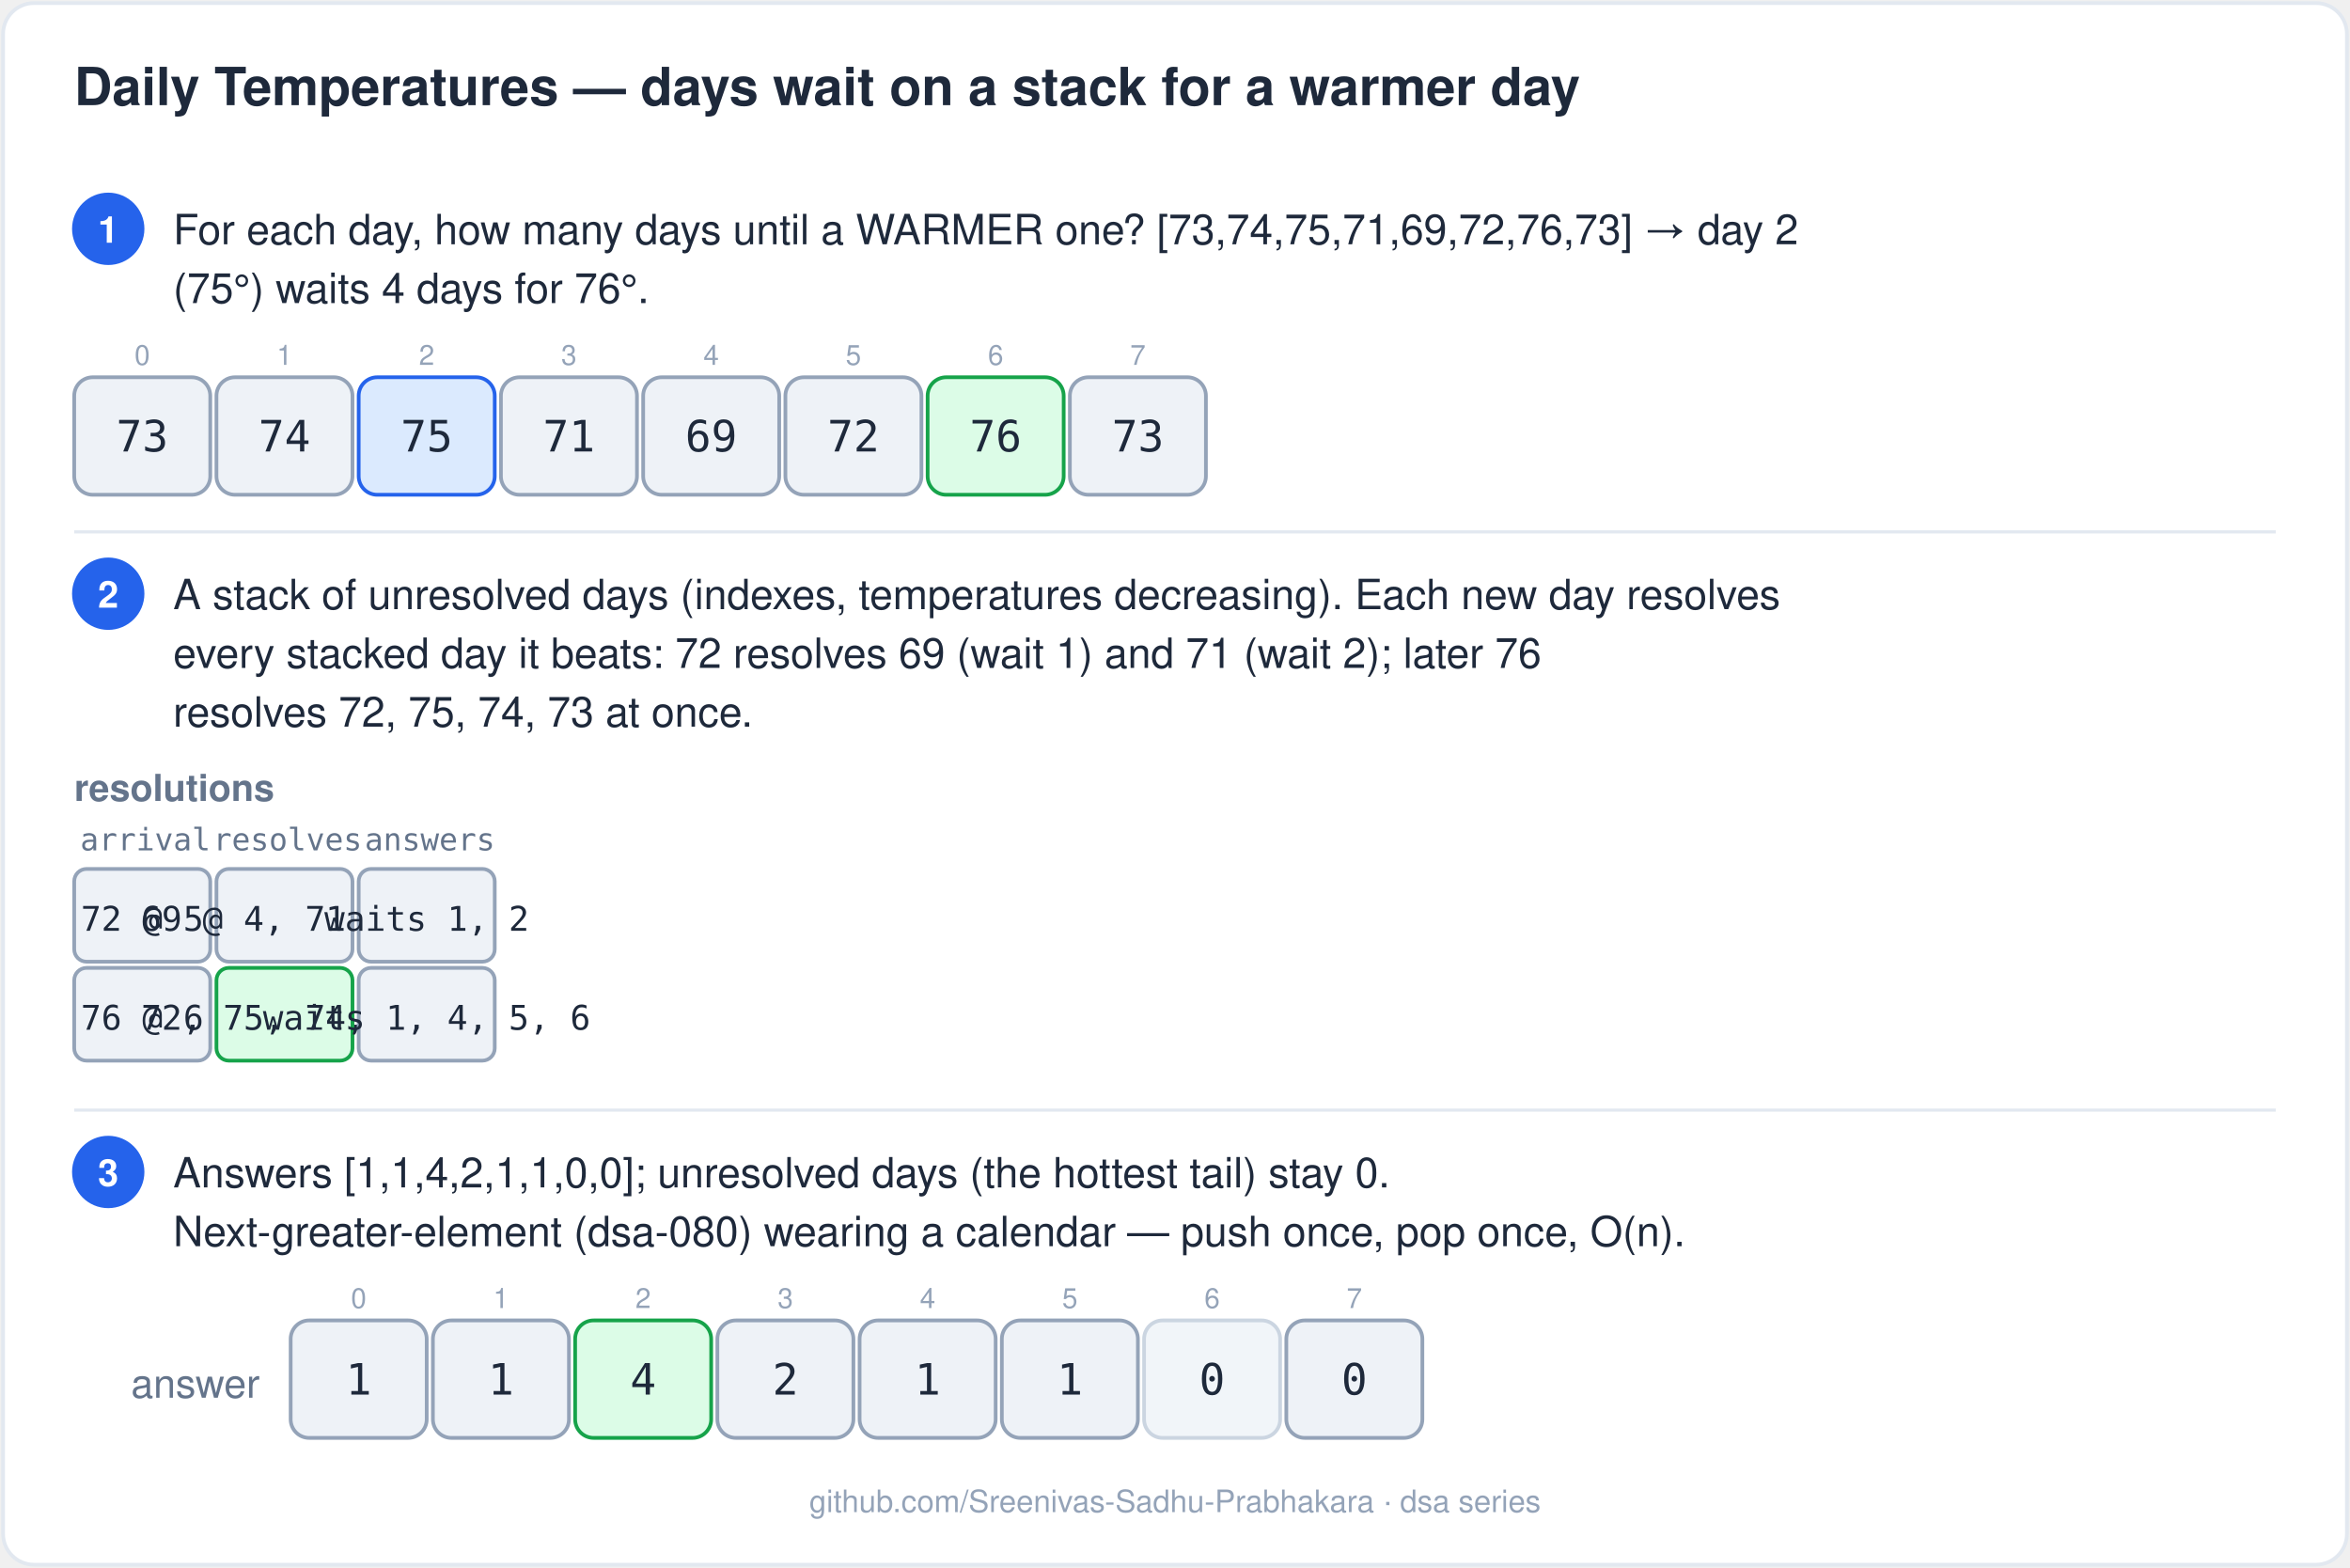
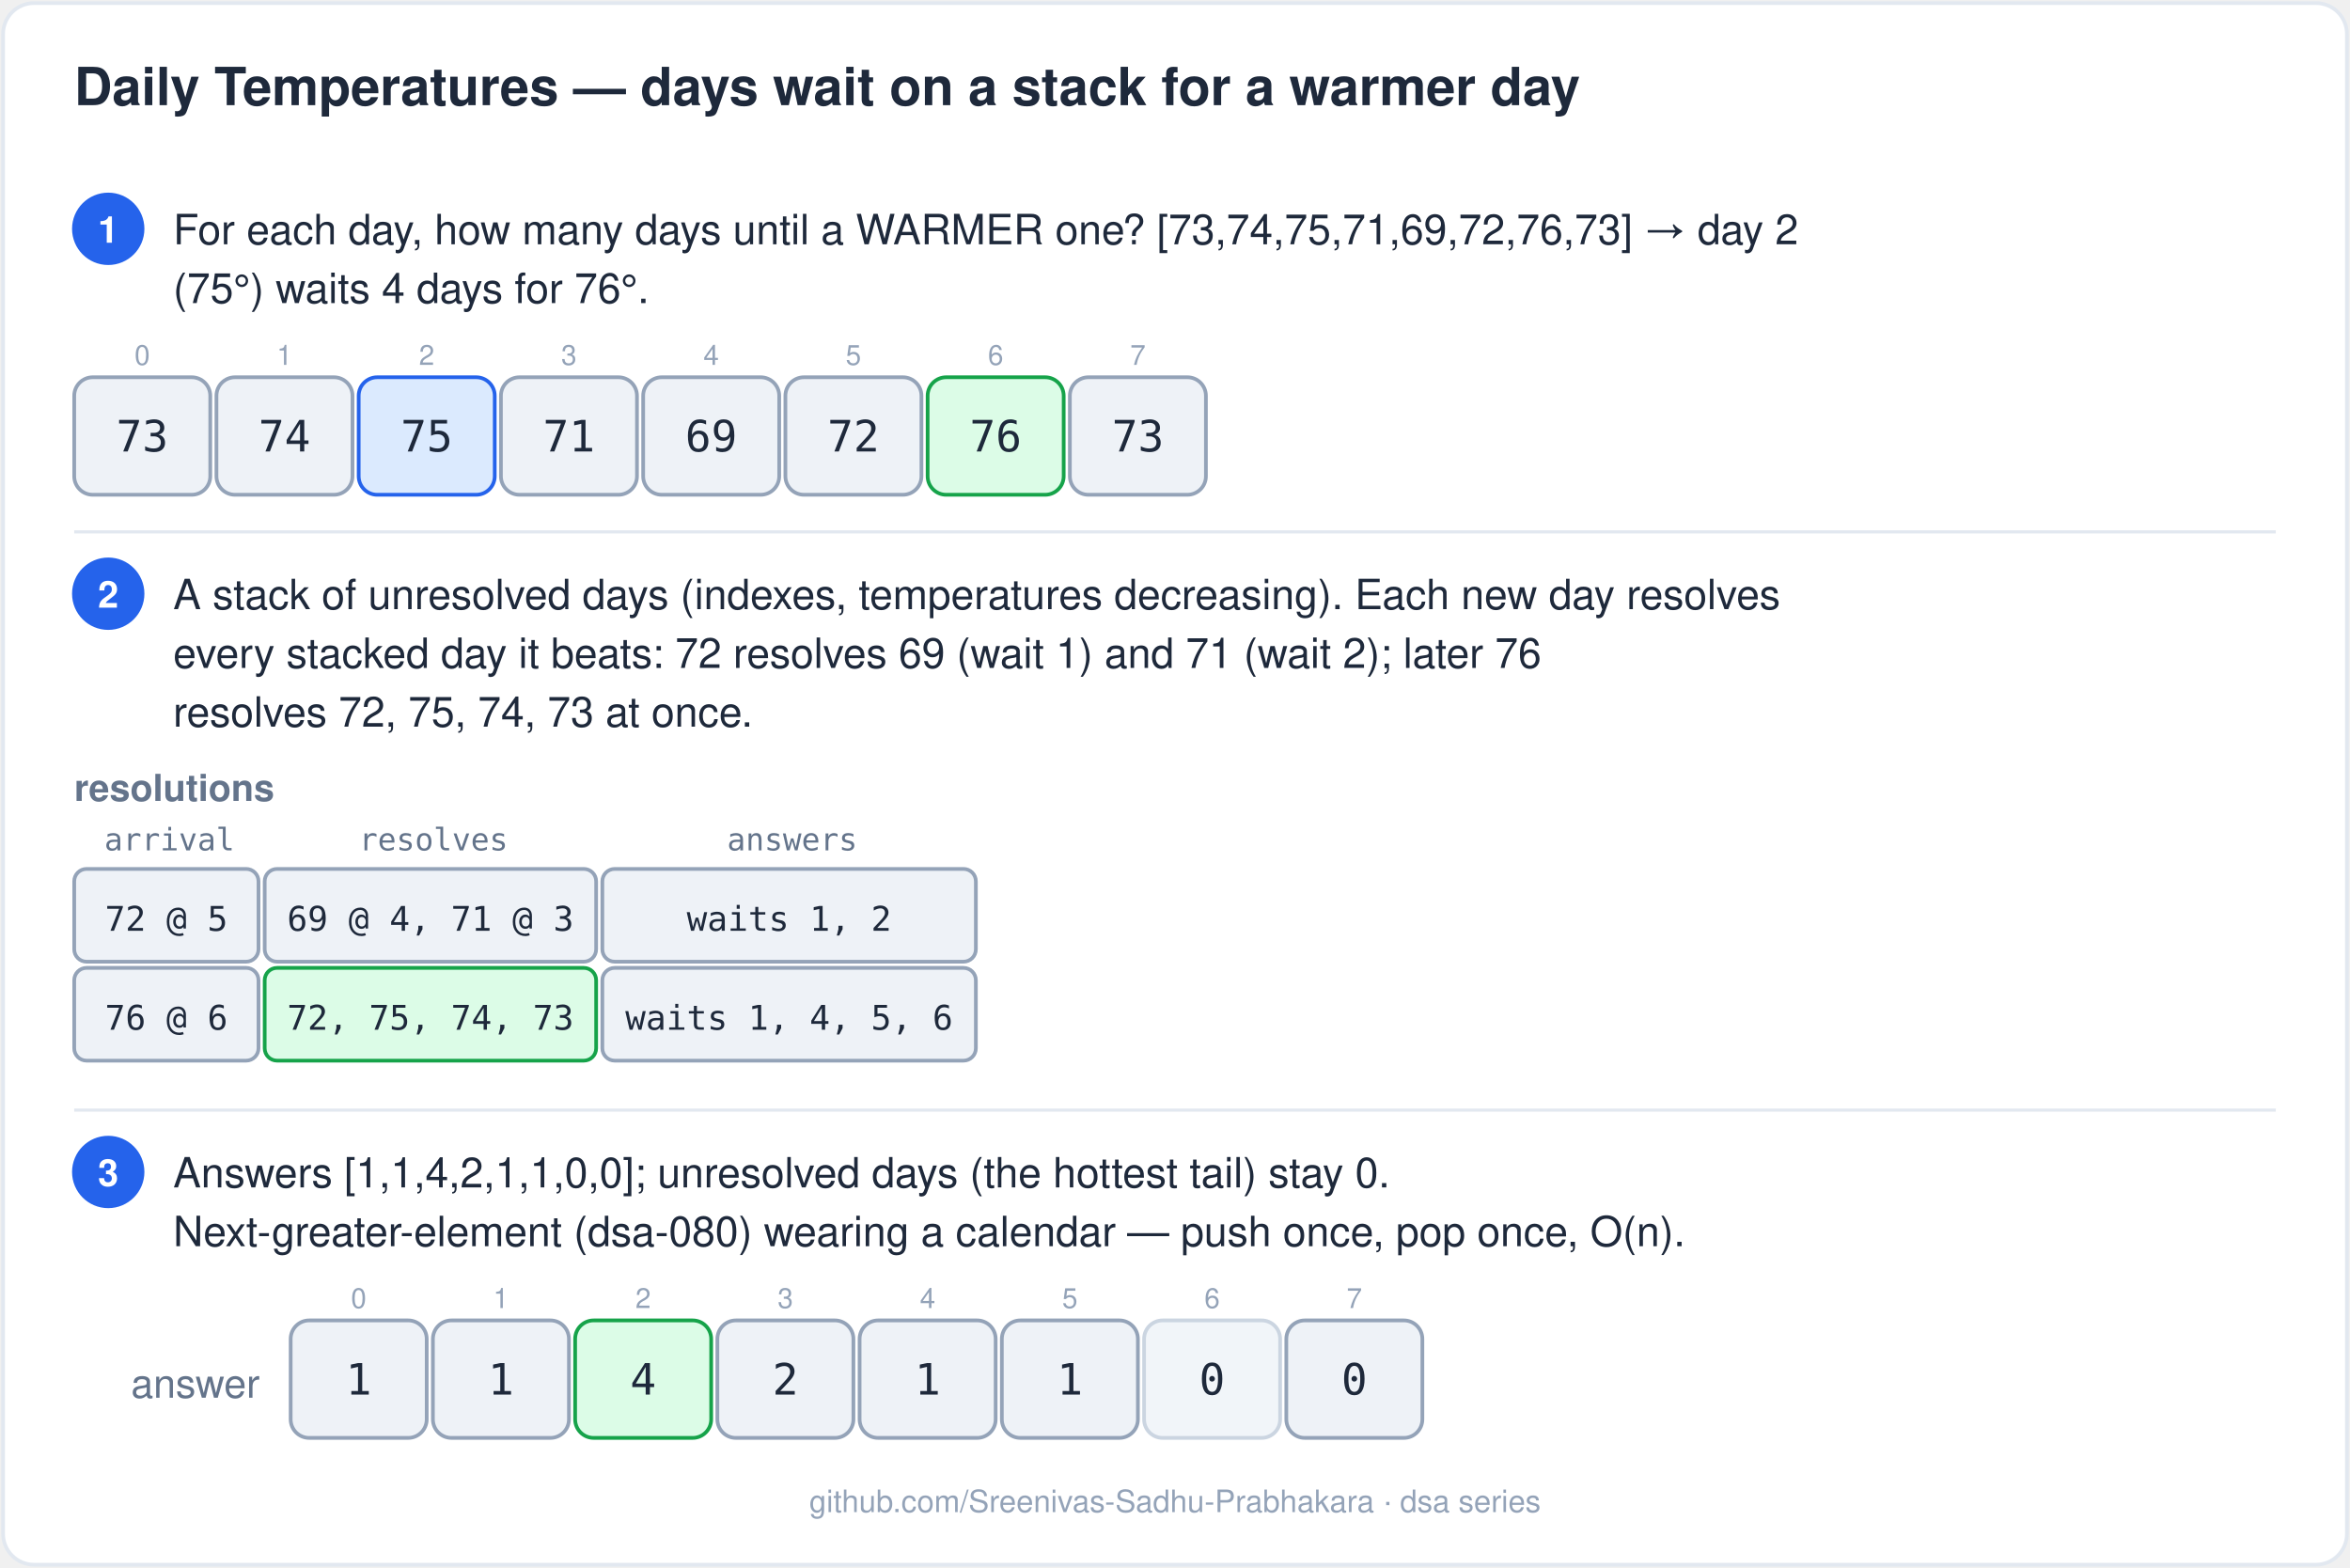
<svg xmlns="http://www.w3.org/2000/svg" width="760" height="507" viewBox="0 0 760 507" role="img" aria-label="Step-by-step visual walkthrough">
  <defs>
    <marker id="arr" markerWidth="8" markerHeight="8" refX="6" refY="3" orient="auto">
      <path d="M0,0 L7,3 L0,6 z" fill="context-stroke" />
    </marker>
  </defs>
  <rect x="1.0" y="1.0" width="758.0" height="505.0" rx="10" fill="#ffffff" stroke="#e2e8f0" stroke-width="1.2" />
  <text x="24.0" y="34.0" font-family="-apple-system,Segoe UI,Helvetica,Arial,sans-serif" font-size="17" fill="#1e293b" text-anchor="start" font-weight="600">Daily Temperatures — days wait on a stack for a warmer day</text>
  <circle cx="35.0" cy="74.0" r="11" fill="#2563eb" stroke="#2563eb" stroke-width="1.4" />
  <text x="35.0" y="78.5" font-family="-apple-system,Segoe UI,Helvetica,Arial,sans-serif" font-size="12" fill="#ffffff" text-anchor="middle" font-weight="600">1</text>
  <text x="56.0" y="79.0" font-family="-apple-system,Segoe UI,Helvetica,Arial,sans-serif" font-size="13.5" fill="#1e293b" text-anchor="start">For each day, how many days until a WARMER one? [73,74,75,71,69,72,76,73] → day 2</text>
  <text x="56.0" y="98.0" font-family="-apple-system,Segoe UI,Helvetica,Arial,sans-serif" font-size="13.5" fill="#1e293b" text-anchor="start">(75°) waits 4 days for 76°.</text>
  <rect x="24.0" y="122.0" width="44.0" height="38.0" rx="6" fill="#eef2f7" stroke="#94a3b8" stroke-width="1.2" />
  <text x="46.0" y="146.0" font-family="ui-monospace,Menlo,monospace" font-size="14" fill="#1e293b" text-anchor="middle">73</text>
  <text x="46.0" y="118.0" font-family="-apple-system,Segoe UI,Helvetica,Arial,sans-serif" font-size="9" fill="#94a3b8" text-anchor="middle">0</text>
  <rect x="70.0" y="122.0" width="44.0" height="38.0" rx="6" fill="#eef2f7" stroke="#94a3b8" stroke-width="1.2" />
  <text x="92.0" y="146.0" font-family="ui-monospace,Menlo,monospace" font-size="14" fill="#1e293b" text-anchor="middle">74</text>
  <text x="92.0" y="118.0" font-family="-apple-system,Segoe UI,Helvetica,Arial,sans-serif" font-size="9" fill="#94a3b8" text-anchor="middle">1</text>
  <rect x="116.0" y="122.0" width="44.0" height="38.0" rx="6" fill="#dbeafe" stroke="#2563eb" stroke-width="1.2" />
  <text x="138.0" y="146.0" font-family="ui-monospace,Menlo,monospace" font-size="14" fill="#1e293b" text-anchor="middle">75</text>
  <text x="138.0" y="118.0" font-family="-apple-system,Segoe UI,Helvetica,Arial,sans-serif" font-size="9" fill="#94a3b8" text-anchor="middle">2</text>
  <rect x="162.0" y="122.0" width="44.0" height="38.0" rx="6" fill="#eef2f7" stroke="#94a3b8" stroke-width="1.2" />
  <text x="184.0" y="146.0" font-family="ui-monospace,Menlo,monospace" font-size="14" fill="#1e293b" text-anchor="middle">71</text>
  <text x="184.0" y="118.0" font-family="-apple-system,Segoe UI,Helvetica,Arial,sans-serif" font-size="9" fill="#94a3b8" text-anchor="middle">3</text>
  <rect x="208.0" y="122.0" width="44.0" height="38.0" rx="6" fill="#eef2f7" stroke="#94a3b8" stroke-width="1.2" />
  <text x="230.0" y="146.0" font-family="ui-monospace,Menlo,monospace" font-size="14" fill="#1e293b" text-anchor="middle">69</text>
  <text x="230.0" y="118.0" font-family="-apple-system,Segoe UI,Helvetica,Arial,sans-serif" font-size="9" fill="#94a3b8" text-anchor="middle">4</text>
  <rect x="254.0" y="122.0" width="44.0" height="38.0" rx="6" fill="#eef2f7" stroke="#94a3b8" stroke-width="1.2" />
  <text x="276.0" y="146.0" font-family="ui-monospace,Menlo,monospace" font-size="14" fill="#1e293b" text-anchor="middle">72</text>
  <text x="276.0" y="118.0" font-family="-apple-system,Segoe UI,Helvetica,Arial,sans-serif" font-size="9" fill="#94a3b8" text-anchor="middle">5</text>
  <rect x="300.0" y="122.0" width="44.0" height="38.0" rx="6" fill="#dcfce7" stroke="#16a34a" stroke-width="1.2" />
  <text x="322.0" y="146.0" font-family="ui-monospace,Menlo,monospace" font-size="14" fill="#1e293b" text-anchor="middle">76</text>
  <text x="322.0" y="118.0" font-family="-apple-system,Segoe UI,Helvetica,Arial,sans-serif" font-size="9" fill="#94a3b8" text-anchor="middle">6</text>
  <rect x="346.0" y="122.0" width="44.0" height="38.0" rx="6" fill="#eef2f7" stroke="#94a3b8" stroke-width="1.2" />
  <text x="368.0" y="146.0" font-family="ui-monospace,Menlo,monospace" font-size="14" fill="#1e293b" text-anchor="middle">73</text>
  <text x="368.0" y="118.0" font-family="-apple-system,Segoe UI,Helvetica,Arial,sans-serif" font-size="9" fill="#94a3b8" text-anchor="middle">7</text>
  <line x1="24.0" y1="172.0" x2="736.0" y2="172.0" stroke="#e2e8f0" stroke-width="1" />
  <circle cx="35.0" cy="192.0" r="11" fill="#2563eb" stroke="#2563eb" stroke-width="1.4" />
  <text x="35.0" y="196.5" font-family="-apple-system,Segoe UI,Helvetica,Arial,sans-serif" font-size="12" fill="#ffffff" text-anchor="middle" font-weight="600">2</text>
  <text x="56.0" y="197.0" font-family="-apple-system,Segoe UI,Helvetica,Arial,sans-serif" font-size="13.5" fill="#1e293b" text-anchor="start">A stack of unresolved days (indexes, temperatures decreasing). Each new day resolves</text>
  <text x="56.0" y="216.0" font-family="-apple-system,Segoe UI,Helvetica,Arial,sans-serif" font-size="13.5" fill="#1e293b" text-anchor="start">every stacked day it beats: 72 resolves 69 (wait 1) and 71 (wait 2); later 76</text>
  <text x="56.0" y="235.0" font-family="-apple-system,Segoe UI,Helvetica,Arial,sans-serif" font-size="13.5" fill="#1e293b" text-anchor="start">resolves 72, 75, 74, 73 at once.</text>
  <text x="24.0" y="259.0" font-family="-apple-system,Segoe UI,Helvetica,Arial,sans-serif" font-size="12" fill="#64748b" text-anchor="start" font-weight="600">resolutions</text>
-   <text x="47.0" y="275.0" font-family="ui-monospace,Menlo,monospace" font-size="10" fill="#64748b" text-anchor="middle">arrival</text>
-   <text x="93.0" y="275.0" font-family="ui-monospace,Menlo,monospace" font-size="10" fill="#64748b" text-anchor="middle">resolves</text>
-   <text x="139.0" y="275.0" font-family="ui-monospace,Menlo,monospace" font-size="10" fill="#64748b" text-anchor="middle">answers</text>
-   <rect x="24.0" y="281.0" width="44.0" height="30.0" rx="4" fill="#eef2f7" stroke="#94a3b8" stroke-width="1.2" />
-   <text x="46.0" y="301.0" font-family="ui-monospace,Menlo,monospace" font-size="11" fill="#1e293b" text-anchor="middle">72 @ 5</text>
-   <rect x="70.0" y="281.0" width="44.0" height="30.0" rx="4" fill="#eef2f7" stroke="#94a3b8" stroke-width="1.2" />
-   <text x="92.0" y="301.0" font-family="ui-monospace,Menlo,monospace" font-size="11" fill="#1e293b" text-anchor="middle">69 @ 4, 71 @ 3</text>
-   <rect x="116.0" y="281.0" width="44.0" height="30.0" rx="4" fill="#eef2f7" stroke="#94a3b8" stroke-width="1.2" />
-   <text x="138.0" y="301.0" font-family="ui-monospace,Menlo,monospace" font-size="11" fill="#1e293b" text-anchor="middle">waits 1, 2</text>
-   <rect x="24.0" y="313.0" width="44.0" height="30.0" rx="4" fill="#eef2f7" stroke="#94a3b8" stroke-width="1.2" />
-   <text x="46.0" y="333.0" font-family="ui-monospace,Menlo,monospace" font-size="11" fill="#1e293b" text-anchor="middle">76 @ 6</text>
-   <rect x="70.0" y="313.0" width="44.0" height="30.0" rx="4" fill="#dcfce7" stroke="#16a34a" stroke-width="1.2" />
-   <text x="92.0" y="333.0" font-family="ui-monospace,Menlo,monospace" font-size="11" fill="#1e293b" text-anchor="middle">72, 75, 74, 73</text>
-   <rect x="116.0" y="313.0" width="44.0" height="30.0" rx="4" fill="#eef2f7" stroke="#94a3b8" stroke-width="1.2" />
-   <text x="138.0" y="333.0" font-family="ui-monospace,Menlo,monospace" font-size="11" fill="#1e293b" text-anchor="middle">waits 1, 4, 5, 6</text>
+   <text x="54.8" y="275.0" font-family="ui-monospace,Menlo,monospace" font-size="10" fill="#64748b" text-anchor="middle">arrival</text>
+   <text x="140.2" y="275.0" font-family="ui-monospace,Menlo,monospace" font-size="10" fill="#64748b" text-anchor="middle">resolves</text>
+   <text x="256.2" y="275.0" font-family="ui-monospace,Menlo,monospace" font-size="10" fill="#64748b" text-anchor="middle">answers</text>
+   <rect x="24.0" y="281.0" width="59.6" height="30.0" rx="4" fill="#eef2f7" stroke="#94a3b8" stroke-width="1.2" />
+   <text x="53.8" y="301.0" font-family="ui-monospace,Menlo,monospace" font-size="11" fill="#1e293b" text-anchor="middle">72 @ 5</text>
+   <rect x="85.6" y="281.0" width="107.2" height="30.0" rx="4" fill="#eef2f7" stroke="#94a3b8" stroke-width="1.2" />
+   <text x="139.2" y="301.0" font-family="ui-monospace,Menlo,monospace" font-size="11" fill="#1e293b" text-anchor="middle">69 @ 4, 71 @ 3</text>
+   <rect x="194.8" y="281.0" width="120.8" height="30.0" rx="4" fill="#eef2f7" stroke="#94a3b8" stroke-width="1.2" />
+   <text x="255.2" y="301.0" font-family="ui-monospace,Menlo,monospace" font-size="11" fill="#1e293b" text-anchor="middle">waits 1, 2</text>
+   <rect x="24.0" y="313.0" width="59.6" height="30.0" rx="4" fill="#eef2f7" stroke="#94a3b8" stroke-width="1.2" />
+   <text x="53.8" y="333.0" font-family="ui-monospace,Menlo,monospace" font-size="11" fill="#1e293b" text-anchor="middle">76 @ 6</text>
+   <rect x="85.6" y="313.0" width="107.2" height="30.0" rx="4" fill="#dcfce7" stroke="#16a34a" stroke-width="1.2" />
+   <text x="139.2" y="333.0" font-family="ui-monospace,Menlo,monospace" font-size="11" fill="#1e293b" text-anchor="middle">72, 75, 74, 73</text>
+   <rect x="194.8" y="313.0" width="120.8" height="30.0" rx="4" fill="#eef2f7" stroke="#94a3b8" stroke-width="1.2" />
+   <text x="255.2" y="333.0" font-family="ui-monospace,Menlo,monospace" font-size="11" fill="#1e293b" text-anchor="middle">waits 1, 4, 5, 6</text>
  <line x1="24.0" y1="359.0" x2="736.0" y2="359.0" stroke="#e2e8f0" stroke-width="1" />
  <circle cx="35.0" cy="379.0" r="11" fill="#2563eb" stroke="#2563eb" stroke-width="1.4" />
  <text x="35.0" y="383.5" font-family="-apple-system,Segoe UI,Helvetica,Arial,sans-serif" font-size="12" fill="#ffffff" text-anchor="middle" font-weight="600">3</text>
  <text x="56.0" y="384.0" font-family="-apple-system,Segoe UI,Helvetica,Arial,sans-serif" font-size="13.5" fill="#1e293b" text-anchor="start">Answers [1,1,4,2,1,1,0,0]; unresolved days (the hottest tail) stay 0.</text>
  <text x="56.0" y="403.0" font-family="-apple-system,Segoe UI,Helvetica,Arial,sans-serif" font-size="13.5" fill="#1e293b" text-anchor="start">Next-greater-element (dsa-080) wearing a calendar — push once, pop once, O(n).</text>
  <text x="84.0" y="452.0" font-family="-apple-system,Segoe UI,Helvetica,Arial,sans-serif" font-size="13" fill="#64748b" text-anchor="end">answer</text>
  <rect x="94.0" y="427.0" width="44.0" height="38.0" rx="6" fill="#eef2f7" stroke="#94a3b8" stroke-width="1.2" />
  <text x="116.0" y="451.0" font-family="ui-monospace,Menlo,monospace" font-size="14" fill="#1e293b" text-anchor="middle">1</text>
  <text x="116.0" y="423.0" font-family="-apple-system,Segoe UI,Helvetica,Arial,sans-serif" font-size="9" fill="#94a3b8" text-anchor="middle">0</text>
  <rect x="140.0" y="427.0" width="44.0" height="38.0" rx="6" fill="#eef2f7" stroke="#94a3b8" stroke-width="1.2" />
  <text x="162.0" y="451.0" font-family="ui-monospace,Menlo,monospace" font-size="14" fill="#1e293b" text-anchor="middle">1</text>
  <text x="162.0" y="423.0" font-family="-apple-system,Segoe UI,Helvetica,Arial,sans-serif" font-size="9" fill="#94a3b8" text-anchor="middle">1</text>
  <rect x="186.0" y="427.0" width="44.0" height="38.0" rx="6" fill="#dcfce7" stroke="#16a34a" stroke-width="1.2" />
  <text x="208.0" y="451.0" font-family="ui-monospace,Menlo,monospace" font-size="14" fill="#1e293b" text-anchor="middle">4</text>
  <text x="208.0" y="423.0" font-family="-apple-system,Segoe UI,Helvetica,Arial,sans-serif" font-size="9" fill="#94a3b8" text-anchor="middle">2</text>
  <rect x="232.0" y="427.0" width="44.0" height="38.0" rx="6" fill="#eef2f7" stroke="#94a3b8" stroke-width="1.2" />
  <text x="254.0" y="451.0" font-family="ui-monospace,Menlo,monospace" font-size="14" fill="#1e293b" text-anchor="middle">2</text>
  <text x="254.0" y="423.0" font-family="-apple-system,Segoe UI,Helvetica,Arial,sans-serif" font-size="9" fill="#94a3b8" text-anchor="middle">3</text>
  <rect x="278.0" y="427.0" width="44.0" height="38.0" rx="6" fill="#eef2f7" stroke="#94a3b8" stroke-width="1.2" />
  <text x="300.0" y="451.0" font-family="ui-monospace,Menlo,monospace" font-size="14" fill="#1e293b" text-anchor="middle">1</text>
  <text x="300.0" y="423.0" font-family="-apple-system,Segoe UI,Helvetica,Arial,sans-serif" font-size="9" fill="#94a3b8" text-anchor="middle">4</text>
  <rect x="324.0" y="427.0" width="44.0" height="38.0" rx="6" fill="#eef2f7" stroke="#94a3b8" stroke-width="1.2" />
  <text x="346.0" y="451.0" font-family="ui-monospace,Menlo,monospace" font-size="14" fill="#1e293b" text-anchor="middle">1</text>
  <text x="346.0" y="423.0" font-family="-apple-system,Segoe UI,Helvetica,Arial,sans-serif" font-size="9" fill="#94a3b8" text-anchor="middle">5</text>
  <rect x="370.0" y="427.0" width="44.0" height="38.0" rx="6" fill="#f1f5f9" stroke="#cbd5e1" stroke-width="1.2" />
  <text x="392.0" y="451.0" font-family="ui-monospace,Menlo,monospace" font-size="14" fill="#1e293b" text-anchor="middle">0</text>
  <text x="392.0" y="423.0" font-family="-apple-system,Segoe UI,Helvetica,Arial,sans-serif" font-size="9" fill="#94a3b8" text-anchor="middle">6</text>
  <rect x="416.0" y="427.0" width="44.0" height="38.0" rx="6" fill="#eef2f7" stroke="#94a3b8" stroke-width="1.2" />
  <text x="438.0" y="451.0" font-family="ui-monospace,Menlo,monospace" font-size="14" fill="#1e293b" text-anchor="middle">0</text>
  <text x="438.0" y="423.0" font-family="-apple-system,Segoe UI,Helvetica,Arial,sans-serif" font-size="9" fill="#94a3b8" text-anchor="middle">7</text>
  <text x="380.0" y="489.0" font-family="-apple-system,Segoe UI,Helvetica,Arial,sans-serif" font-size="10" fill="#94a3b8" text-anchor="middle">github.com/Sreenivas-Sadhu-Prabhakara · dsa series</text>
</svg>
